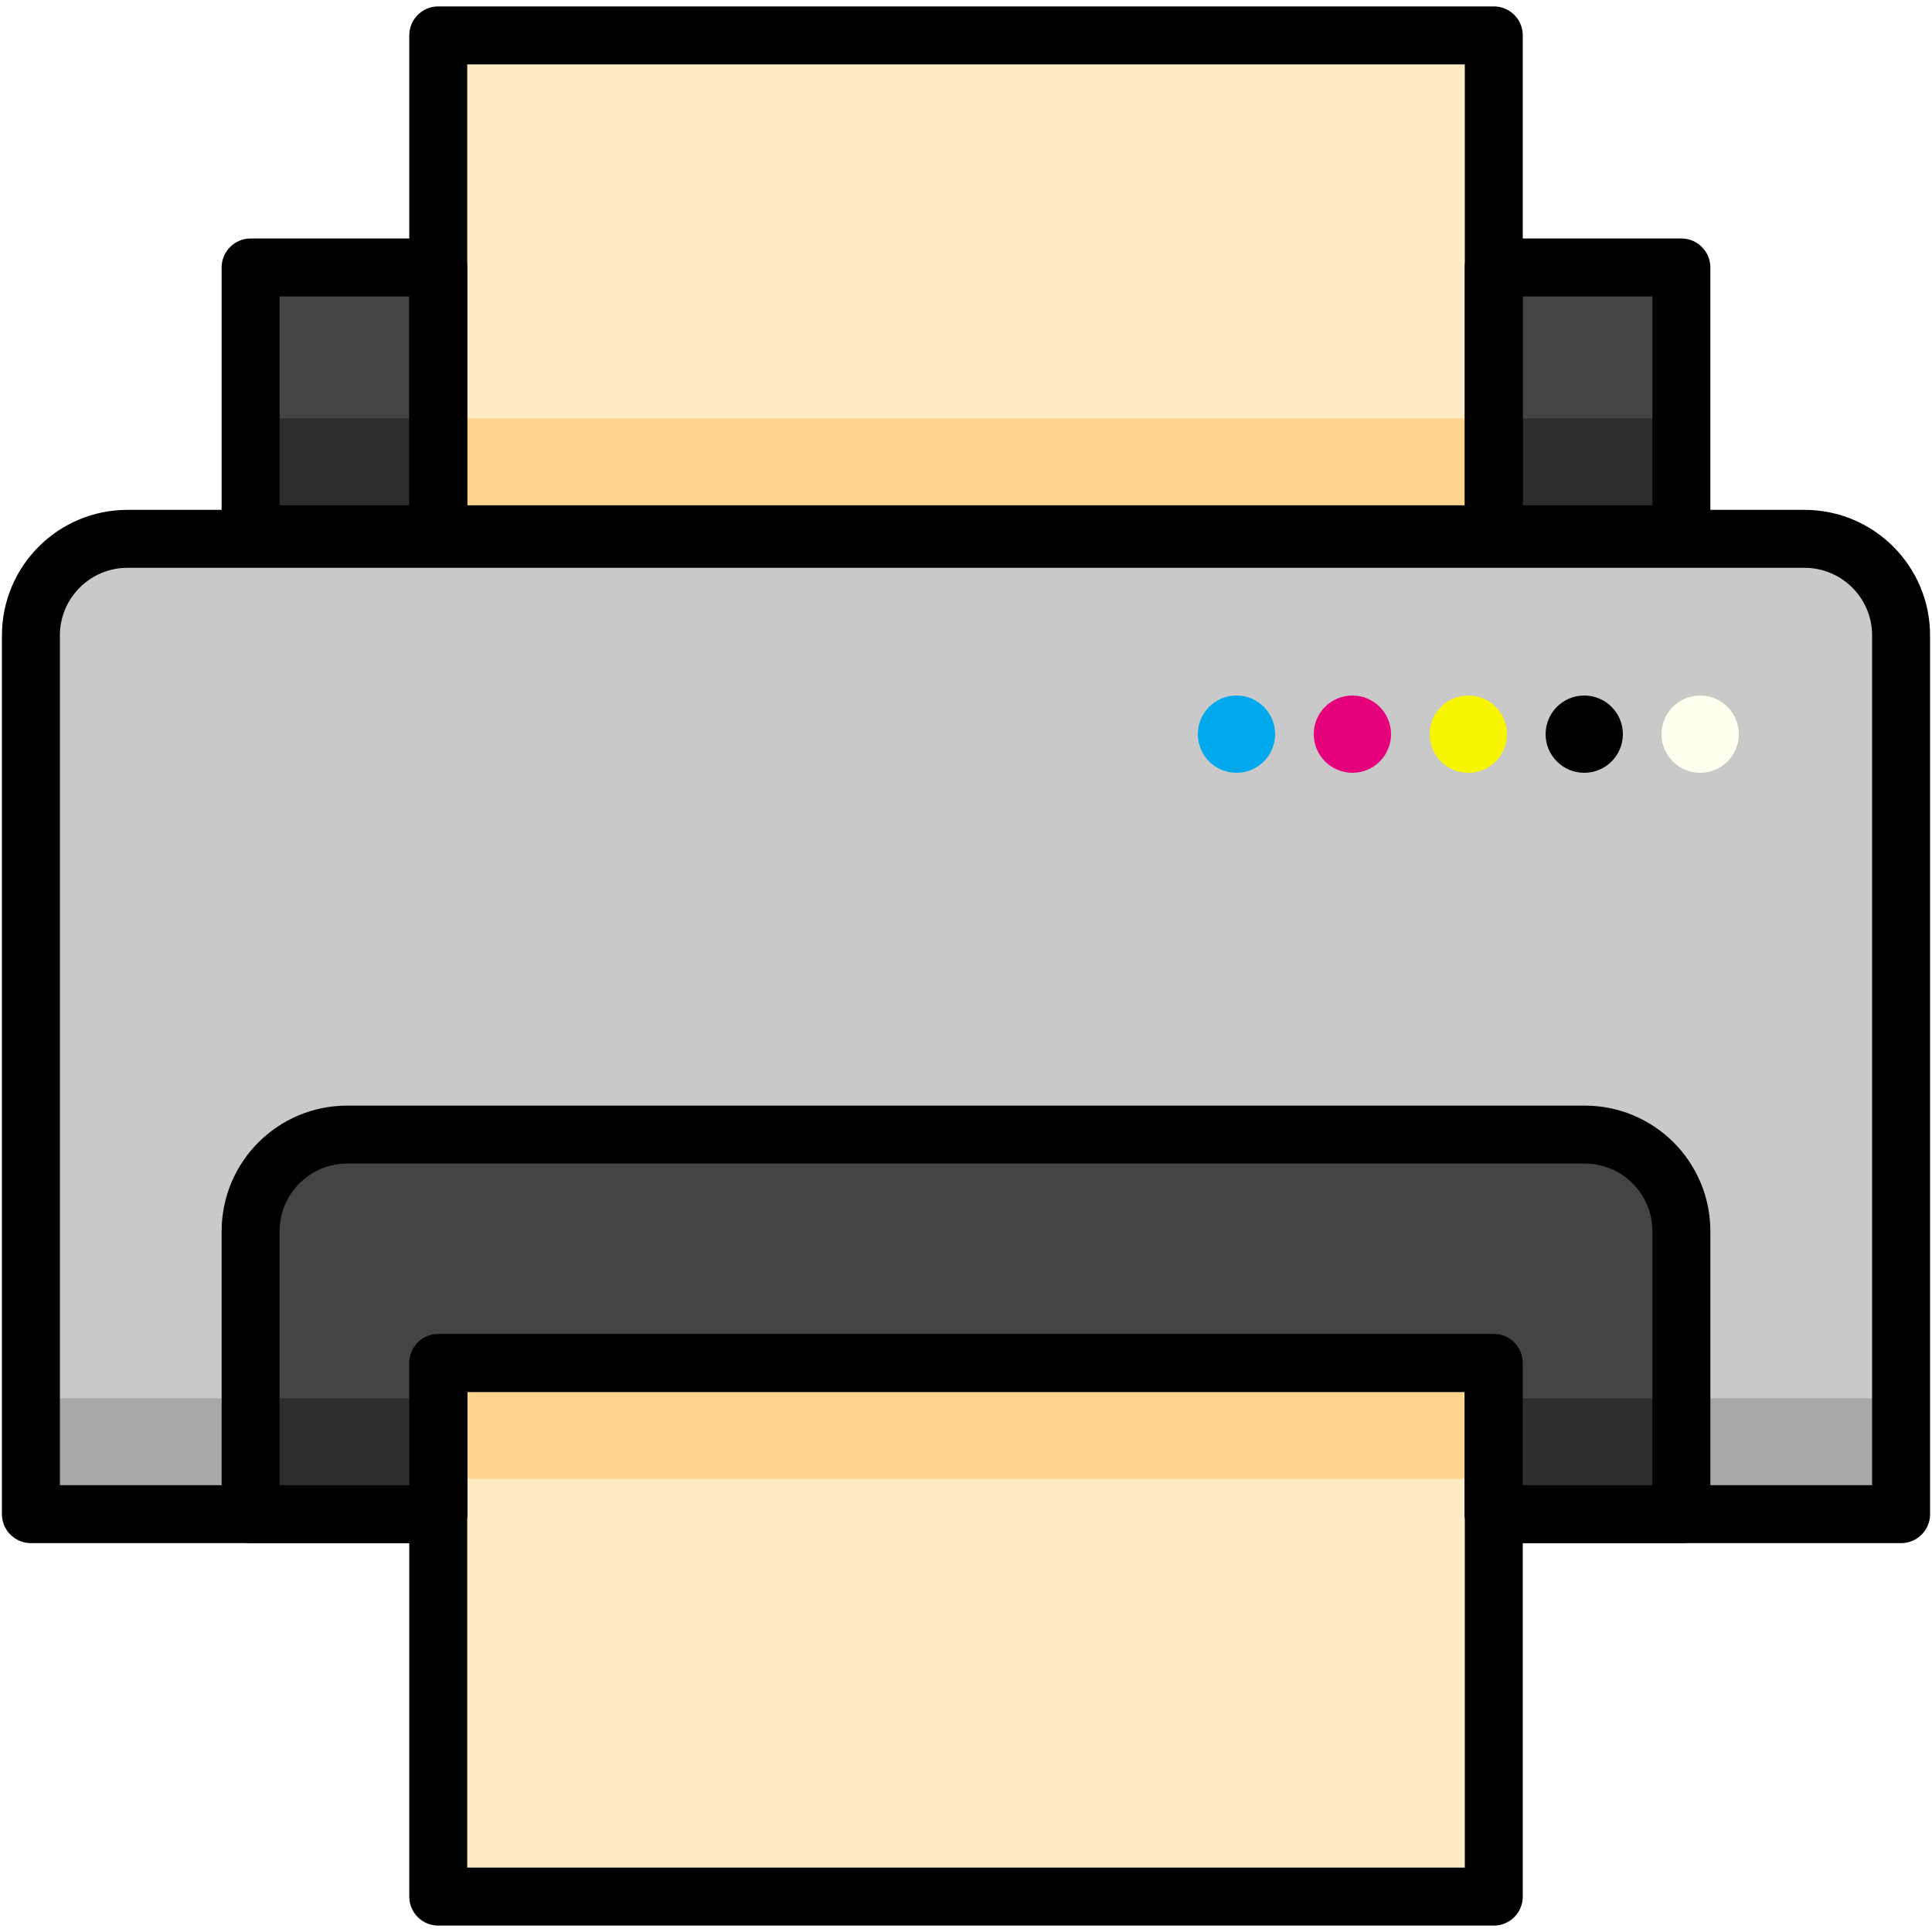
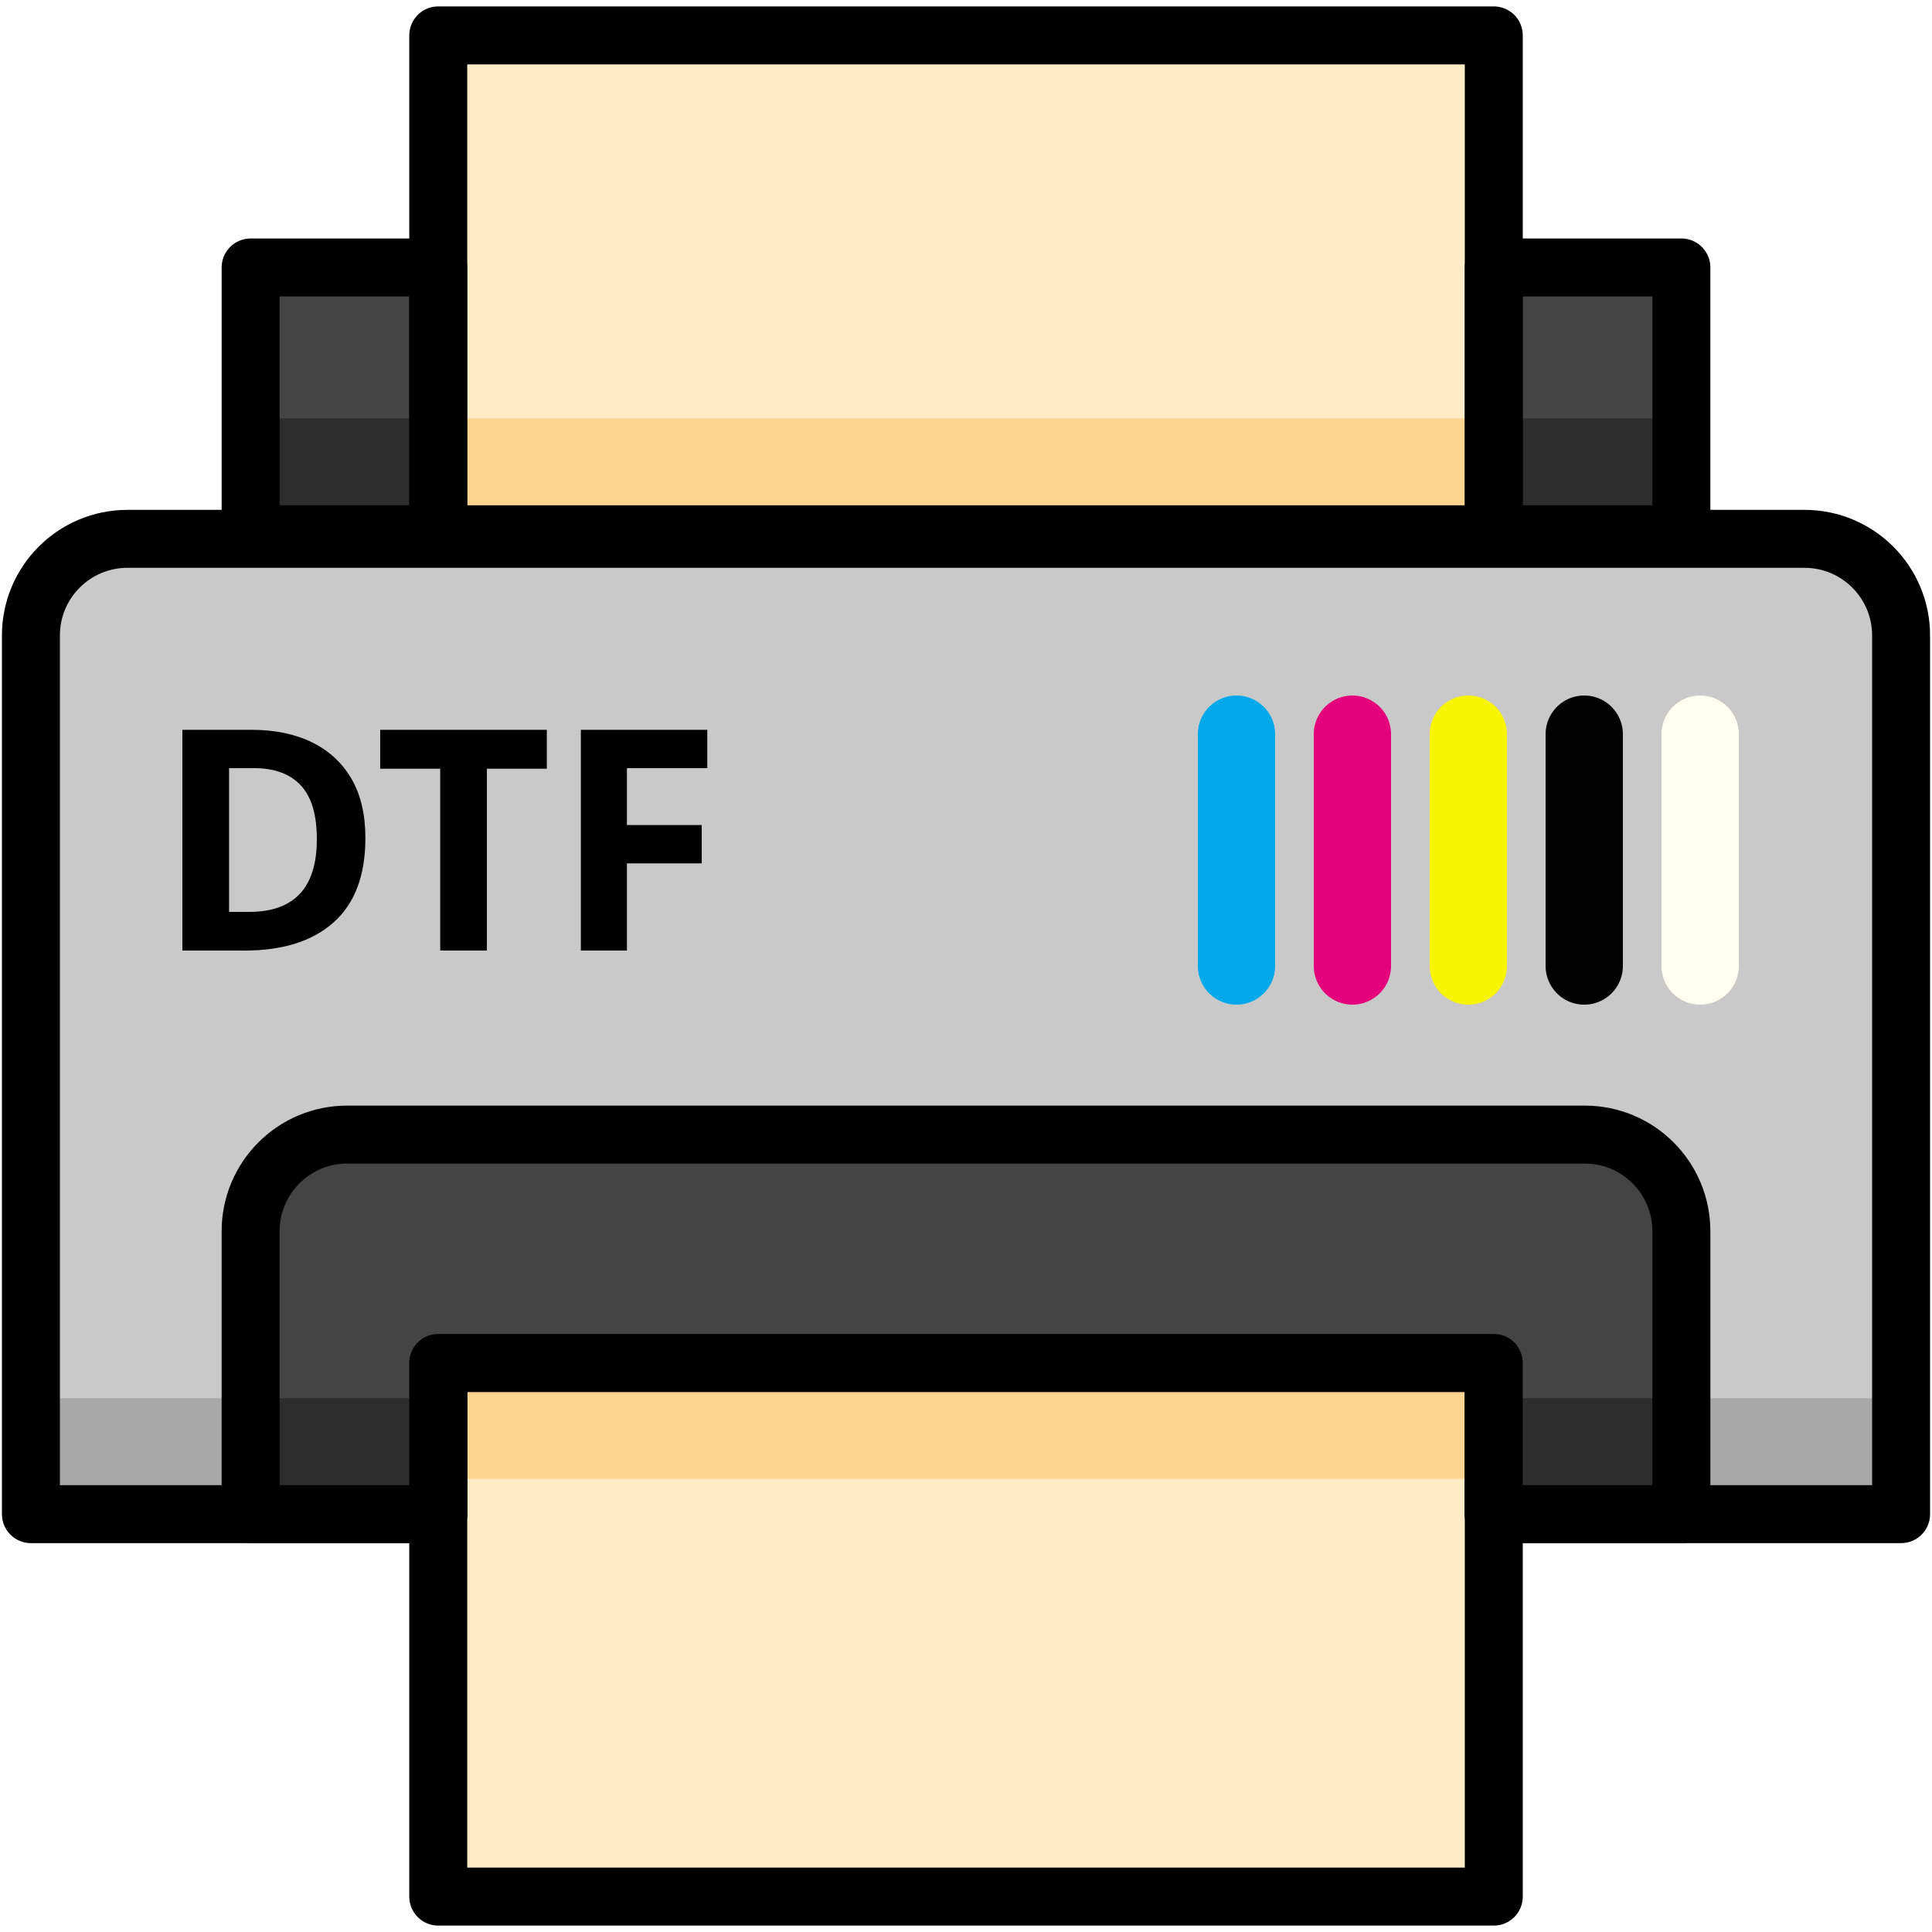
<svg xmlns="http://www.w3.org/2000/svg" id="Layer_1" data-name="Layer 1" viewBox="0 0 500 500">
  <defs>
    <style>
            .cls-1 {
                fill: #c9c9c9;
            }

            .cls-2 {
                fill: #a8a8a8;
            }

            .cls-3 {
                fill: #444;
            }

            .cls-4 {
                fill: #ffecc7;
            }

            .cls-5 {
                fill: #ffd48f;
            }

            .cls-6 {
                fill: #2d2d2d;
            }

            .cls-7 {
                fill: none;
                stroke: #000;
                stroke-linecap: round;
                stroke-linejoin: round;
                stroke-width: 15px;
            }

-             .cls-8 {
-                 fill: rgb(1, 169, 236);
-             }
- 
-             .cls-9 {
-                 fill: rgb(228, 1, 123);
-             }
- 
-             .cls-10 {
-                 fill: rgb(248, 245, 1);
+             .C {stroke: rgb(1, 169, 236)}
+             .M {stroke: rgb(228, 1, 123)}
+             .Y {stroke: rgb(248, 245, 1)}
+             .K {stroke: rgb(1, 1, 1)}
+             .W {stroke: rgb(255, 255, 240)}
+             .ink {
+                 stroke-width: 20;
+                 stroke: black;
+                 stroke-linecap: round;
            }
            
-             .cls-11 {
-                 fill: rgb(1, 1, 1);
-             }
-             
-             .cls-12 {
-                 fill: rgb(255, 255, 240);
+             .name {
+                 font: bold 80px sans-serif;
            }
        </style>
  </defs>
  <path class="cls-1" d="M467,139.45H33a25,25,0,0,0-25,25V391.86H113.42V352.72H386.58v39.14H492V164.45A25,25,0,0,0,467,139.45Z" />
  <rect class="cls-2" x="8" y="361.86" width="105.42" height="30" />
  <rect class="cls-2" x="386.58" y="361.86" width="105.42" height="30" />
  <rect class="cls-3" x="386.58" y="69.22" width="48.56" height="69.06" />
  <rect class="cls-3" x="64.86" y="69.22" width="48.56" height="69.06" />
  <rect class="cls-4" x="113.42" y="9.16" width="273.17" height="129.12" />
  <rect class="cls-5" x="113.42" y="108.28" width="273.17" height="30" />
  <rect class="cls-6" x="386.58" y="108.28" width="48.56" height="30" />
  <rect class="cls-6" x="64.86" y="108.28" width="48.56" height="30" />
  <rect class="cls-4" x="113.42" y="352.72" width="273.17" height="138.12" />
  <rect class="cls-5" x="113.42" y="352.72" width="273.17" height="30" />
  <rect class="cls-7" x="386.58" y="69.22" width="48.56" height="69.06" />
  <rect class="cls-7" x="64.86" y="69.22" width="48.56" height="69.06" />
  <rect class="cls-7" x="113.42" y="9.16" width="273.17" height="129.12" />
  <rect class="cls-7" x="113.42" y="352.72" width="273.17" height="138.12" />
  <path class="cls-7" d="M467,139.45H33a25,25,0,0,0-25,25V391.86H113.42V352.72H386.58v39.14H492V164.45A25,25,0,0,0,467,139.45Z" />
  <path class="cls-3" d="M410.14,293.63H89.86a25,25,0,0,0-25,25v73.23h48.56V352.72H386.58v39.14h48.56V318.63A25,25,0,0,0,410.14,293.63Z" />
  <rect class="cls-6" x="64.86" y="361.86" width="48.56" height="30" />
  <rect class="cls-6" x="386.58" y="361.86" width="48.56" height="30" />
  <path class="cls-7" d="M410.14,293.63H89.86a25,25,0,0,0-25,25v73.23h48.56V352.72H386.58v39.14h48.56V318.63A25,25,0,0,0,410.14,293.63Z" />
-   <circle class="cls-8" cx="320" cy="190" r="10" />
-   <circle class="cls-9" cx="350" cy="190" r="10" />
-   <circle class="cls-10" cx="380" cy="190" r="10" />
-   <circle class="cls-11" cx="410" cy="190" r="10" />
-   <circle class="cls-12" cx="440" cy="190" r="10" />
+   <g class="ink">
+     <line class="C" x1="320" x2="320" y1="190" y2="250" />
+     <line class="M" x1="350" x2="350" y1="190" y2="250" />
+     <line class="Y" x1="380" x2="380" y1="190" y2="250" />
+     <line class="K" x1="410" x2="410" y1="190" y2="250" />
+     <line class="W" x1="440" x2="440" y1="190" y2="250" />
+   </g>
+   <text x="40" y="246" class="name">DTF</text>
</svg>
